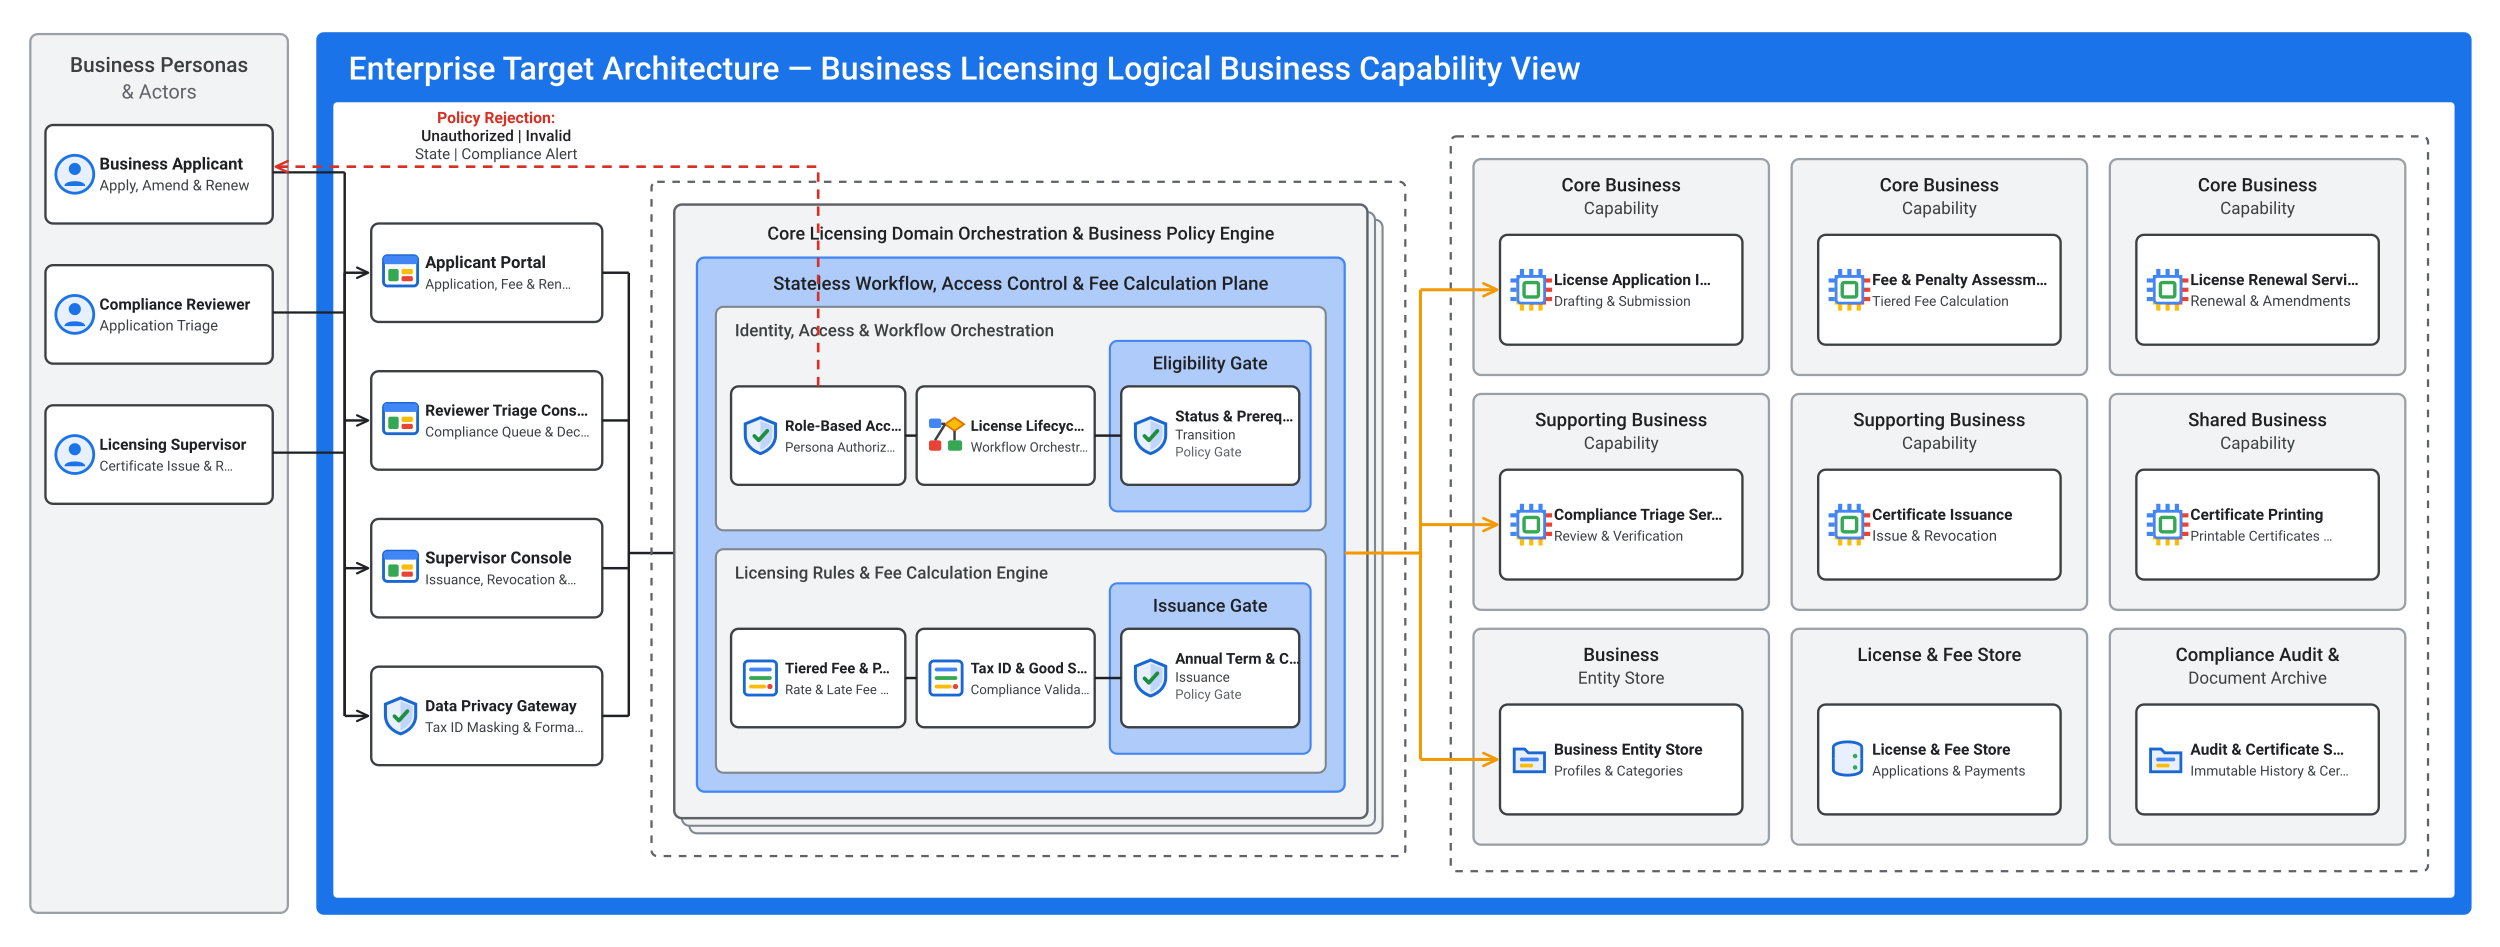
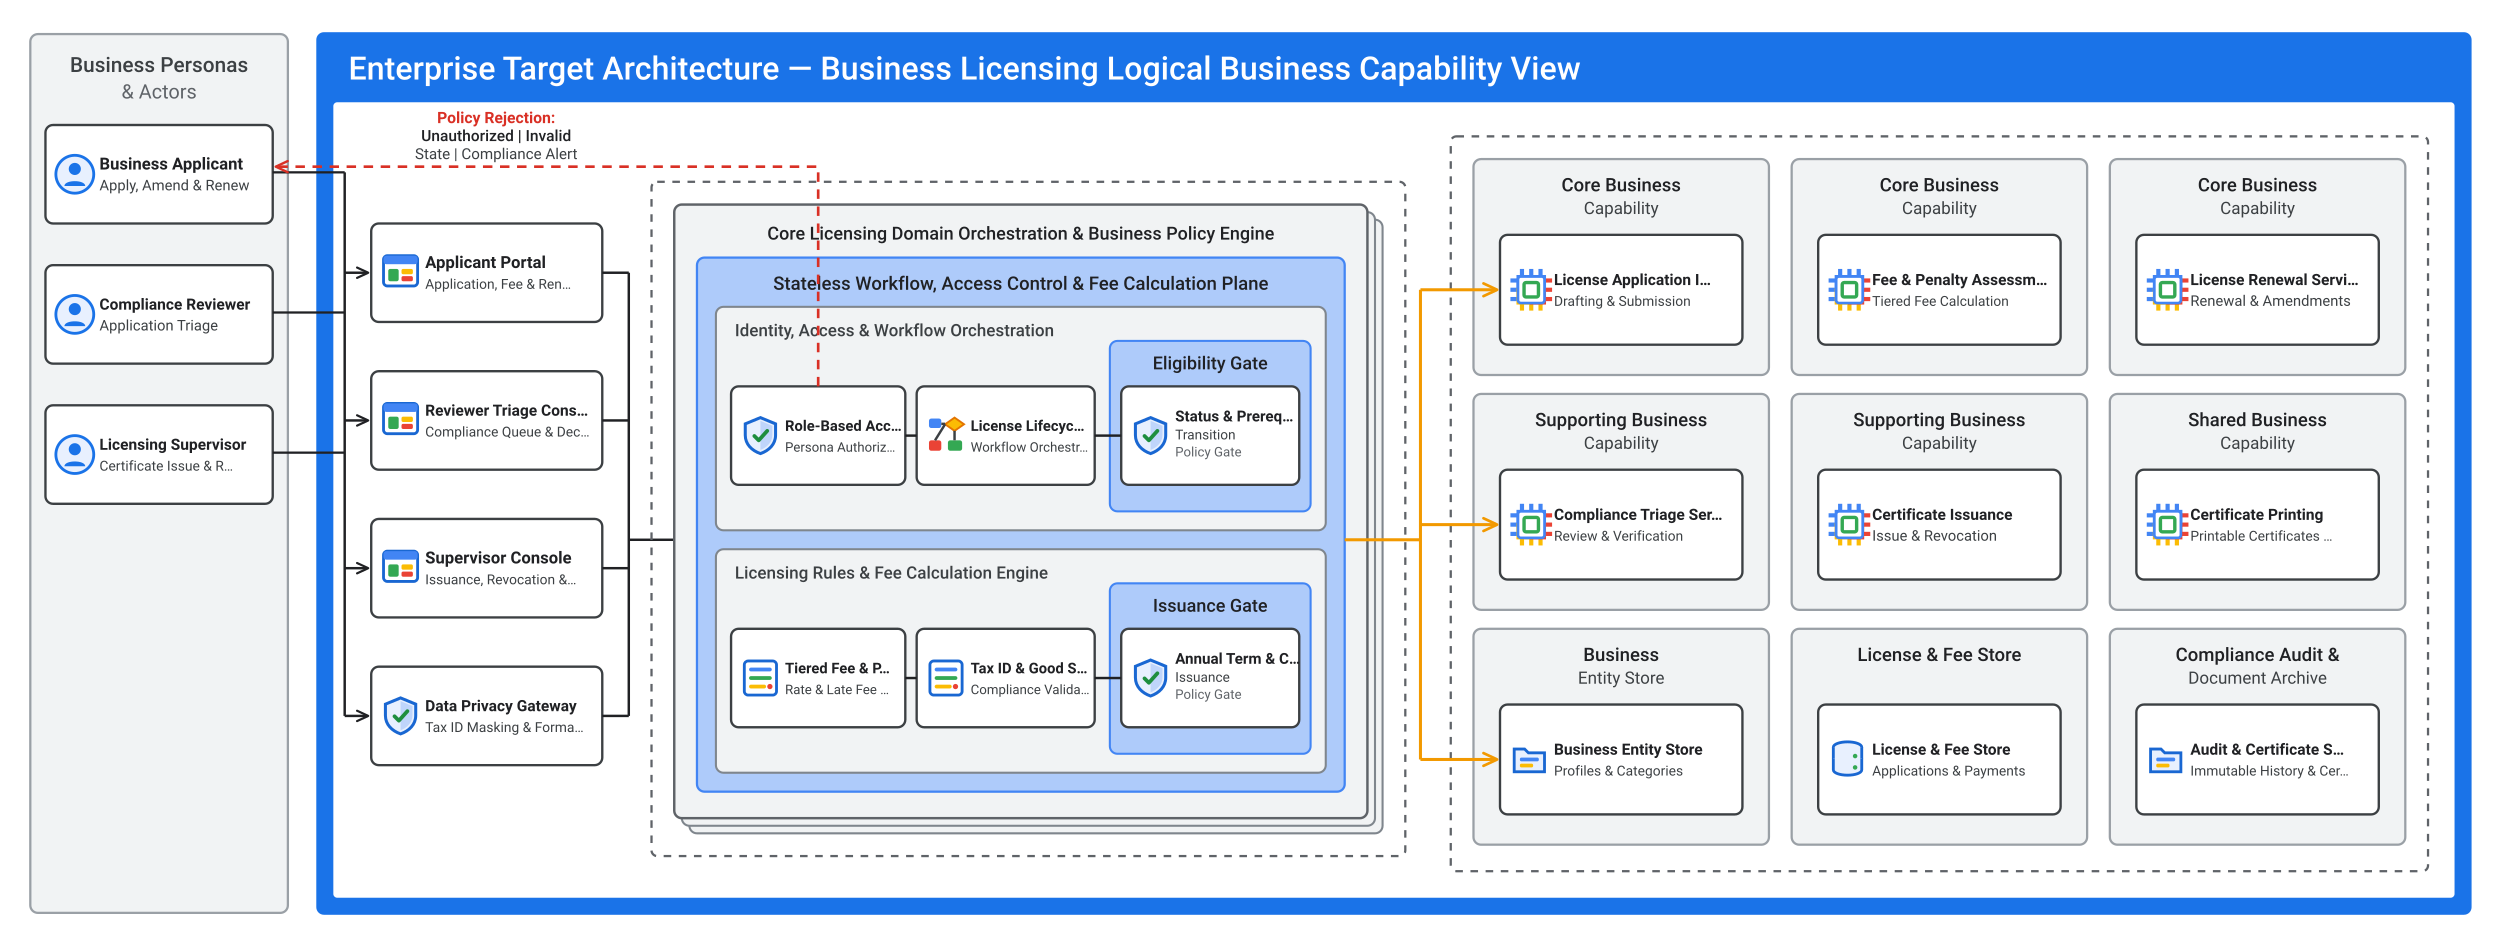
<svg xmlns="http://www.w3.org/2000/svg" viewBox="0 0 1320 500" width="1320" height="500" font-family="'Google Sans', 'Roboto', 'Inter', -apple-system, BlinkMacSystemFont, 'Segoe UI', Arial, sans-serif">
  <defs>
    <marker id="arrowDark" viewBox="0 0 10 10" refX="8" refY="5" markerWidth="6" markerHeight="6" orient="auto-start-reverse">
      <path d="M 1 1.5 L 8.5 5 L 1 8.5" fill="none" stroke="#202124" stroke-width="1.5" stroke-linecap="round" stroke-linejoin="round" />
    </marker>
    <marker id="arrowRed" viewBox="0 0 10 10" refX="8" refY="5" markerWidth="6" markerHeight="6" orient="auto">
      <path d="M 1 1.5 L 8.5 5 L 1 8.5" fill="none" stroke="#D93025" stroke-width="1.5" stroke-linecap="round" stroke-linejoin="round" />
    </marker>
    <marker id="arrowAmber" viewBox="0 0 10 10" refX="8" refY="5" markerWidth="6" markerHeight="6" orient="auto">
      <path d="M 1 1.5 L 8.5 5 L 1 8.5" fill="none" stroke="#F29900" stroke-width="1.5" stroke-linecap="round" stroke-linejoin="round" />
    </marker>
  </defs>
  <rect x="0" y="0" width="1320" height="500" fill="#FFFFFF" />
  <rect x="16" y="18" width="136" height="464" rx="4" fill="#F1F3F4" stroke="#9AA0A6" stroke-width="1.2" />
  <text x="84" y="38" text-anchor="middle" font-size="11" font-weight="500" fill="#3C4043">Business Personas</text>
  <text x="84" y="52" text-anchor="middle" font-size="10.5" font-weight="400" fill="#5F6368">&amp; Actors</text>
  <rect x="24.0" y="66.0" width="120.0" height="52.0" rx="4" fill="#FFFFFF" stroke="#3C4043" stroke-width="1.25" />
  <g transform="translate(28.5,80.0)">
    <circle cx="11" cy="12" r="10" fill="#E8F0FE" stroke="#1A73E8" stroke-width="1.5" />
    <circle cx="11" cy="9.2" r="3.2" fill="#1A73E8" />
    <path d="M5.5 18.2 C5.5 14.8 16.5 14.8 16.5 18.2" fill="#1A73E8" />
  </g>
  <text x="52.5" y="89.5" font-size="8.8" font-weight="600" fill="#202124">Business Applicant</text>
  <text x="52.5" y="100.5" font-size="7.8" font-weight="400" fill="#3C4043">Apply, Amend &amp; Renew</text>
  <rect x="24.0" y="140.0" width="120.0" height="52.0" rx="4" fill="#FFFFFF" stroke="#3C4043" stroke-width="1.25" />
  <g transform="translate(28.5,154.0)">
    <circle cx="11" cy="12" r="10" fill="#E8F0FE" stroke="#1A73E8" stroke-width="1.5" />
    <circle cx="11" cy="9.2" r="3.2" fill="#1A73E8" />
    <path d="M5.5 18.2 C5.5 14.8 16.5 14.8 16.5 18.2" fill="#1A73E8" />
  </g>
  <text x="52.5" y="163.5" font-size="8.2" font-weight="600" fill="#202124">Compliance Reviewer</text>
  <text x="52.5" y="174.5" font-size="7.8" font-weight="400" fill="#3C4043">Application Triage</text>
  <rect x="24.0" y="214.0" width="120.0" height="52.0" rx="4" fill="#FFFFFF" stroke="#3C4043" stroke-width="1.25" />
  <g transform="translate(28.5,228.0)">
    <circle cx="11" cy="12" r="10" fill="#E8F0FE" stroke="#1A73E8" stroke-width="1.5" />
    <circle cx="11" cy="9.2" r="3.2" fill="#1A73E8" />
    <path d="M5.5 18.2 C5.5 14.8 16.5 14.8 16.5 18.2" fill="#1A73E8" />
  </g>
  <text x="52.5" y="237.5" font-size="8.2" font-weight="600" fill="#202124">Licensing Supervisor</text>
  <text x="52.5" y="248.5" font-size="7.3" font-weight="400" fill="#3C4043">Certificate Issue &amp; R…</text>
  <rect x="168" y="18" width="1136" height="464" rx="3" fill="#1A73E8" stroke="#1A73E8" stroke-width="2" />
  <text x="184" y="42" font-size="17" font-weight="500" fill="#FFFFFF">Enterprise Target Architecture — Business Licensing Logical Business Capability View</text>
  <rect x="176" y="54" width="1120" height="420" rx="2" fill="#FFFFFF" />
  <rect x="196.0" y="118.0" width="122.0" height="52.0" rx="4" fill="#FFFFFF" stroke="#3C4043" stroke-width="1.25" />
  <g transform="translate(200.5,132.0)">
    <rect x="2" y="3" width="18" height="16" rx="2" fill="#FFFFFF" stroke="#1967D2" stroke-width="1.5" />
    <rect x="2" y="3" width="18" height="4.5" rx="1.5" fill="#4285F4" />
    <rect x="4.5" y="10" width="5.5" height="6.5" rx="1" fill="#34A853" />
    <rect x="11.5" y="10" width="6" height="2.8" rx="0.8" fill="#FBBC04" />
    <rect x="11.5" y="13.8" width="6" height="2.7" rx="0.8" fill="#EA4335" />
  </g>
  <text x="224.5" y="141.5" font-size="8.8" font-weight="600" fill="#202124">Applicant Portal</text>
  <text x="224.5" y="152.5" font-size="7.3" font-weight="400" fill="#3C4043">Application, Fee &amp; Ren…</text>
  <rect x="196.0" y="196.0" width="122.0" height="52.0" rx="4" fill="#FFFFFF" stroke="#3C4043" stroke-width="1.25" />
  <g transform="translate(200.5,210.0)">
    <rect x="2" y="3" width="18" height="16" rx="2" fill="#FFFFFF" stroke="#1967D2" stroke-width="1.5" />
    <rect x="2" y="3" width="18" height="4.5" rx="1.5" fill="#4285F4" />
    <rect x="4.5" y="10" width="5.5" height="6.5" rx="1" fill="#34A853" />
    <rect x="11.5" y="10" width="6" height="2.8" rx="0.8" fill="#FBBC04" />
    <rect x="11.5" y="13.8" width="6" height="2.7" rx="0.8" fill="#EA4335" />
  </g>
  <text x="224.5" y="219.5" font-size="8.2" font-weight="600" fill="#202124">Reviewer Triage Cons…</text>
  <text x="224.5" y="230.5" font-size="7.3" font-weight="400" fill="#3C4043">Compliance Queue &amp; Dec…</text>
  <rect x="196.0" y="274.0" width="122.0" height="52.0" rx="4" fill="#FFFFFF" stroke="#3C4043" stroke-width="1.25" />
  <g transform="translate(200.5,288.0)">
    <rect x="2" y="3" width="18" height="16" rx="2" fill="#FFFFFF" stroke="#1967D2" stroke-width="1.5" />
    <rect x="2" y="3" width="18" height="4.5" rx="1.5" fill="#4285F4" />
    <rect x="4.5" y="10" width="5.5" height="6.5" rx="1" fill="#34A853" />
    <rect x="11.5" y="10" width="6" height="2.8" rx="0.8" fill="#FBBC04" />
    <rect x="11.5" y="13.8" width="6" height="2.7" rx="0.8" fill="#EA4335" />
  </g>
  <text x="224.5" y="297.5" font-size="8.8" font-weight="600" fill="#202124">Supervisor Console</text>
  <text x="224.5" y="308.5" font-size="7.3" font-weight="400" fill="#3C4043">Issuance, Revocation &amp;…</text>
  <rect x="196.0" y="352.0" width="122.0" height="52.0" rx="4" fill="#FFFFFF" stroke="#3C4043" stroke-width="1.25" />
  <g transform="translate(200.5,366.0)">
    <path d="M11 2.5 L19 5.8 L19 11.8 C19 16.5 15.6 19.9 11 21.5 C6.4 19.9 3 16.5 3 11.8 L3 5.8 Z" fill="#E8F0FE" stroke="#1967D2" stroke-width="1.6" />
    <path d="M11 4.2 L17.3 6.8 L17.3 11.6 C17.3 15.4 14.6 18.2 11 19.6 Z" fill="#4285F4" opacity="0.25" />
    <path d="M7.8 12.2 L10.1 14.5 L14.6 9.5" fill="none" stroke="#1E8E3E" stroke-width="2" stroke-linecap="round" stroke-linejoin="round" />
  </g>
  <text x="224.5" y="375.5" font-size="8.2" font-weight="600" fill="#202124">Data Privacy Gateway</text>
  <text x="224.5" y="386.5" font-size="7.3" font-weight="400" fill="#3C4043">Tax ID Masking &amp; Forma…</text>
  <line x1="144" y1="91.0" x2="182" y2="91.0" stroke="#202124" stroke-width="1.2" />
  <line x1="144" y1="165.0" x2="182" y2="165.0" stroke="#202124" stroke-width="1.2" />
  <line x1="144" y1="239.0" x2="182" y2="239.0" stroke="#202124" stroke-width="1.2" />
  <line x1="182" y1="91.0" x2="182" y2="378.0" stroke="#202124" stroke-width="1.3" />
-   <line x1="182" y1="144" x2="182" y2="378" stroke="#202124" stroke-width="1.3" />
-   <line x1="182" y1="144" x2="194" y2="144" stroke="#202124" stroke-width="1.3" marker-end="url(#arrowDark)" />
-   <line x1="182" y1="222" x2="194" y2="222" stroke="#202124" stroke-width="1.3" marker-end="url(#arrowDark)" />
-   <line x1="182" y1="300" x2="194" y2="300" stroke="#202124" stroke-width="1.3" marker-end="url(#arrowDark)" />
-   <line x1="182" y1="378" x2="194" y2="378" stroke="#202124" stroke-width="1.3" marker-end="url(#arrowDark)" />
-   <line x1="318" y1="144" x2="332" y2="144" stroke="#202124" stroke-width="1.3" />
-   <line x1="318" y1="222" x2="332" y2="222" stroke="#202124" stroke-width="1.3" />
-   <line x1="318" y1="300" x2="332" y2="300" stroke="#202124" stroke-width="1.3" />
-   <line x1="318" y1="378" x2="332" y2="378" stroke="#202124" stroke-width="1.3" />
-   <line x1="332" y1="144" x2="332" y2="378" stroke="#202124" stroke-width="1.3" />
-   <line x1="332" y1="292" x2="356" y2="292" stroke="#202124" stroke-width="1.3" />
+   <line x1="182" y1="144.0" x2="194" y2="144.0" stroke="#202124" stroke-width="1.3" marker-end="url(#arrowDark)" />
+   <line x1="318" y1="144.0" x2="332" y2="144.0" stroke="#202124" stroke-width="1.3" />
+   <line x1="182" y1="222.0" x2="194" y2="222.0" stroke="#202124" stroke-width="1.3" marker-end="url(#arrowDark)" />
+   <line x1="318" y1="222.0" x2="332" y2="222.0" stroke="#202124" stroke-width="1.3" />
+   <line x1="182" y1="300.0" x2="194" y2="300.0" stroke="#202124" stroke-width="1.3" marker-end="url(#arrowDark)" />
+   <line x1="318" y1="300.0" x2="332" y2="300.0" stroke="#202124" stroke-width="1.3" />
+   <line x1="182" y1="378.0" x2="194" y2="378.0" stroke="#202124" stroke-width="1.3" marker-end="url(#arrowDark)" />
+   <line x1="318" y1="378.0" x2="332" y2="378.0" stroke="#202124" stroke-width="1.3" />
+   <line x1="332" y1="144.0" x2="332" y2="378.0" stroke="#202124" stroke-width="1.3" />
+   <line x1="332" y1="285.0" x2="356" y2="285.0" stroke="#202124" stroke-width="1.3" />
  <rect x="344" y="96" width="398" height="356" rx="3" fill="none" stroke="#5F6368" stroke-width="1.2" stroke-dasharray="4,4" />
  <rect x="364" y="116" width="366" height="324" rx="4" fill="#F1F3F4" stroke="#7F868D" stroke-width="1.1" />
  <rect x="360" y="112" width="366" height="324" rx="4" fill="#F1F3F4" stroke="#7F868D" stroke-width="1.1" />
  <rect x="356" y="108" width="366" height="324" rx="4" fill="#F1F3F4" stroke="#5F6368" stroke-width="1.3" />
  <text x="539" y="126.5" text-anchor="middle" font-size="9.5" font-weight="500" fill="#202124">Core Licensing Domain Orchestration &amp; Business Policy Engine</text>
  <rect x="368" y="136" width="342" height="282" rx="4" fill="#AECBFA" stroke="#4285F4" stroke-width="1.2" />
  <text x="539" y="153" text-anchor="middle" font-size="9.8" font-weight="500" fill="#202124">Stateless Workflow, Access Control &amp; Fee Calculation Plane</text>
  <rect x="378" y="162" width="322" height="118" rx="4" fill="#F1F3F4" stroke="#7F868D" stroke-width="1.1" />
  <text x="388" y="177.5" text-anchor="start" font-size="9.0" font-weight="500" fill="#3C4043">Identity, Access &amp; Workflow Orchestration</text>
  <rect x="386.0" y="204.0" width="92.0" height="52.0" rx="4" fill="#FFFFFF" stroke="#3C4043" stroke-width="1.25" />
  <g transform="translate(390.5,218.0)">
    <path d="M11 2.5 L19 5.8 L19 11.8 C19 16.5 15.6 19.9 11 21.5 C6.4 19.9 3 16.5 3 11.8 L3 5.8 Z" fill="#E8F0FE" stroke="#1967D2" stroke-width="1.6" />
    <path d="M11 4.2 L17.3 6.8 L17.3 11.6 C17.3 15.4 14.6 18.2 11 19.6 Z" fill="#4285F4" opacity="0.25" />
    <path d="M7.8 12.2 L10.1 14.5 L14.6 9.5" fill="none" stroke="#1E8E3E" stroke-width="2" stroke-linecap="round" stroke-linejoin="round" />
  </g>
  <text x="414.5" y="227.5" font-size="7.8" font-weight="600" fill="#202124">Role-Based Acc…</text>
  <text x="414.5" y="238.5" font-size="7.0" font-weight="400" fill="#3C4043">Persona Authoriz…</text>
  <rect x="484.0" y="204.0" width="94.0" height="52.0" rx="4" fill="#FFFFFF" stroke="#3C4043" stroke-width="1.25" />
  <g transform="translate(488.5,218.0)">
    <rect x="2" y="3" width="6.5" height="5" rx="1.2" fill="#4285F4" />
    <polygon points="15.5,2.5 20.5,6 15.5,9.5 10.5,6" fill="#FBBC04" stroke="#E37400" stroke-width="1" />
    <rect x="12" y="14.5" width="7.5" height="5.5" rx="1.2" fill="#34A853" />
    <rect x="2" y="14.5" width="6.5" height="5.5" rx="1.2" fill="#EA4335" />
    <path d="M8.5 5.8 L10.5 5.8 M15.5 9.5 L15.5 14.5 M10.5 6 L5.2 14.5" fill="none" stroke="#3C4043" stroke-width="1.3" />
  </g>
  <text x="512.5" y="227.5" font-size="7.8" font-weight="600" fill="#202124">License Lifecyc…</text>
  <text x="512.5" y="238.5" font-size="7.0" font-weight="400" fill="#3C4043">Workflow Orchestr…</text>
  <rect x="586" y="180" width="106" height="90" rx="4" fill="#AECBFA" stroke="#4285F4" stroke-width="1.1" />
  <text x="639" y="195" text-anchor="middle" font-size="9.5" font-weight="500" fill="#202124">Eligibility Gate</text>
  <rect x="592.0" y="204.0" width="94.0" height="52.0" rx="4" fill="#FFFFFF" stroke="#3C4043" stroke-width="1.25" />
  <g transform="translate(596.5,218.0)">
    <path d="M11 2.5 L19 5.8 L19 11.8 C19 16.5 15.6 19.9 11 21.5 C6.4 19.9 3 16.5 3 11.8 L3 5.8 Z" fill="#E8F0FE" stroke="#1967D2" stroke-width="1.6" />
    <path d="M11 4.2 L17.3 6.8 L17.3 11.6 C17.3 15.4 14.6 18.2 11 19.6 Z" fill="#4285F4" opacity="0.25" />
    <path d="M7.8 12.2 L10.1 14.5 L14.6 9.5" fill="none" stroke="#1E8E3E" stroke-width="2" stroke-linecap="round" stroke-linejoin="round" />
  </g>
  <text x="620.5" y="222.5" font-size="8.0" font-weight="600" fill="#202124">Status &amp; Prereq…</text>
  <text x="620.5" y="232.0" font-size="7.2" font-weight="400" fill="#3C4043">Transition</text>
  <text x="620.5" y="241.0" font-size="7.0" font-weight="400" fill="#5F6368">Policy Gate</text>
  <line x1="478" y1="230" x2="484" y2="230" stroke="#202124" stroke-width="1.3" />
  <line x1="578" y1="230" x2="592" y2="230" stroke="#202124" stroke-width="1.3" />
  <rect x="378" y="290" width="322" height="118" rx="4" fill="#F1F3F4" stroke="#7F868D" stroke-width="1.1" />
  <text x="388" y="305.5" text-anchor="start" font-size="9.0" font-weight="500" fill="#3C4043">Licensing Rules &amp; Fee Calculation Engine</text>
  <rect x="386.0" y="332.0" width="92.0" height="52.0" rx="4" fill="#FFFFFF" stroke="#3C4043" stroke-width="1.25" />
  <g transform="translate(390.5,346.0)">
    <rect x="2.5" y="3" width="17" height="18" rx="2" fill="#FFFFFF" stroke="#1967D2" stroke-width="1.5" />
    <line x1="6" y1="7.5" x2="16" y2="7.5" stroke="#4285F4" stroke-width="2" stroke-linecap="round" />
    <line x1="6" y1="12" x2="16" y2="12" stroke="#34A853" stroke-width="2" stroke-linecap="round" />
    <line x1="6" y1="16.5" x2="13" y2="16.5" stroke="#FBBC04" stroke-width="2" stroke-linecap="round" />
    <circle cx="16" cy="16.5" r="1.4" fill="#EA4335" />
  </g>
  <text x="414.5" y="355.5" font-size="7.8" font-weight="600" fill="#202124">Tiered Fee &amp; P…</text>
  <text x="414.5" y="366.5" font-size="7.0" font-weight="400" fill="#3C4043">Rate &amp; Late Fee …</text>
  <rect x="484.0" y="332.0" width="94.0" height="52.0" rx="4" fill="#FFFFFF" stroke="#3C4043" stroke-width="1.25" />
  <g transform="translate(488.5,346.0)">
    <rect x="2.5" y="3" width="17" height="18" rx="2" fill="#FFFFFF" stroke="#1967D2" stroke-width="1.5" />
    <line x1="6" y1="7.5" x2="16" y2="7.5" stroke="#4285F4" stroke-width="2" stroke-linecap="round" />
    <line x1="6" y1="12" x2="16" y2="12" stroke="#34A853" stroke-width="2" stroke-linecap="round" />
    <line x1="6" y1="16.5" x2="13" y2="16.5" stroke="#FBBC04" stroke-width="2" stroke-linecap="round" />
    <circle cx="16" cy="16.5" r="1.4" fill="#EA4335" />
  </g>
  <text x="512.5" y="355.5" font-size="7.8" font-weight="600" fill="#202124">Tax ID &amp; Good S…</text>
  <text x="512.5" y="366.5" font-size="7.0" font-weight="400" fill="#3C4043">Compliance Valida…</text>
  <rect x="586" y="308" width="106" height="90" rx="4" fill="#AECBFA" stroke="#4285F4" stroke-width="1.1" />
  <text x="639" y="323" text-anchor="middle" font-size="9.5" font-weight="500" fill="#202124">Issuance Gate</text>
  <rect x="592.0" y="332.0" width="94.0" height="52.0" rx="4" fill="#FFFFFF" stroke="#3C4043" stroke-width="1.25" />
  <g transform="translate(596.5,346.0)">
    <path d="M11 2.5 L19 5.8 L19 11.8 C19 16.5 15.6 19.9 11 21.5 C6.4 19.9 3 16.5 3 11.8 L3 5.8 Z" fill="#E8F0FE" stroke="#1967D2" stroke-width="1.6" />
    <path d="M11 4.2 L17.3 6.8 L17.3 11.6 C17.3 15.4 14.6 18.2 11 19.6 Z" fill="#4285F4" opacity="0.25" />
    <path d="M7.8 12.2 L10.1 14.5 L14.6 9.5" fill="none" stroke="#1E8E3E" stroke-width="2" stroke-linecap="round" stroke-linejoin="round" />
  </g>
  <text x="620.5" y="350.5" font-size="8.0" font-weight="600" fill="#202124">Annual Term &amp; C…</text>
  <text x="620.5" y="360.0" font-size="7.2" font-weight="400" fill="#3C4043">Issuance</text>
  <text x="620.5" y="369.0" font-size="7.0" font-weight="400" fill="#5F6368">Policy Gate</text>
  <line x1="478" y1="358" x2="484" y2="358" stroke="#202124" stroke-width="1.3" />
  <line x1="578" y1="358" x2="592" y2="358" stroke="#202124" stroke-width="1.3" />
  <path d="M 432 204 L 432 88 L 146 88" fill="none" stroke="#D93025" stroke-width="1.4" stroke-dasharray="5,4" marker-end="url(#arrowRed)" />
  <text x="262" y="65" text-anchor="middle" font-size="8.3" font-weight="600" fill="#D93025">Policy Rejection:</text>
  <text x="262" y="74.5" text-anchor="middle" font-size="8.2" font-weight="500" fill="#202124">Unauthorized | Invalid</text>
  <text x="262" y="84" text-anchor="middle" font-size="8.0" font-weight="400" fill="#3C4043">State | Compliance Alert</text>
  <rect x="766" y="72" width="516" height="388" rx="3" fill="none" stroke="#5F6368" stroke-width="1.2" stroke-dasharray="4,4" />
  <rect x="778" y="84" width="156" height="114" rx="4" fill="#F1F3F4" stroke="#9AA0A6" stroke-width="1.2" />
  <text x="856" y="101" text-anchor="middle" font-size="9.8" font-weight="500" fill="#202124">Core Business</text>
  <text x="856" y="113" text-anchor="middle" font-size="9.0" font-weight="400" fill="#3C4043">Capability</text>
  <rect x="792.0" y="124.0" width="128.0" height="58.0" rx="4" fill="#FFFFFF" stroke="#3C4043" stroke-width="1.25" />
  <g transform="translate(796.5,141.0)">
    <rect x="6" y="1" width="2.2" height="4" fill="#4285F4" />
    <rect x="10.9" y="1" width="2.2" height="4" fill="#4285F4" />
    <rect x="15.8" y="1" width="2.2" height="4" fill="#4285F4" />
    <rect x="1" y="6" width="4" height="2.2" fill="#4285F4" />
    <rect x="1" y="10.9" width="4" height="2.2" fill="#4285F4" />
    <rect x="1" y="15.8" width="4" height="2.2" fill="#4285F4" />
    <rect x="6" y="19" width="2.2" height="4" fill="#FBBC04" />
    <rect x="10.9" y="19" width="2.2" height="4" fill="#FBBC04" />
    <rect x="15.8" y="19" width="2.2" height="4" fill="#FBBC04" />
    <rect x="19" y="6" width="4" height="2.2" fill="#EA4335" />
    <rect x="19" y="10.9" width="4" height="2.2" fill="#EA4335" />
    <rect x="19" y="15.8" width="4" height="2.2" fill="#EA4335" />
    <path d="M5,5 L19,5 L19,12 L5,12 Z" fill="none" stroke="#4285F4" stroke-width="1.6" />
    <path d="M5,12 L12,12 L12,19 L5,19 Z" fill="none" stroke="#FBBC04" stroke-width="1.6" />
    <path d="M12,12 L19,12 L19,19 L12,19 Z" fill="none" stroke="#EA4335" stroke-width="1.6" />
    <rect x="5" y="5" width="14" height="14" rx="1.5" fill="#FFFFFF" stroke="#4285F4" stroke-width="1.4" />
    <rect x="8.2" y="8.2" width="7.6" height="7.6" rx="1" fill="none" stroke="#34A853" stroke-width="1.8" />
  </g>
  <text x="820.5" y="150.5" font-size="8.2" font-weight="600" fill="#202124">License Application I…</text>
  <text x="820.5" y="161.5" font-size="7.3" font-weight="400" fill="#3C4043">Drafting &amp; Submission</text>
  <rect x="946" y="84" width="156" height="114" rx="4" fill="#F1F3F4" stroke="#9AA0A6" stroke-width="1.2" />
  <text x="1024" y="101" text-anchor="middle" font-size="9.8" font-weight="500" fill="#202124">Core Business</text>
  <text x="1024" y="113" text-anchor="middle" font-size="9.0" font-weight="400" fill="#3C4043">Capability</text>
  <rect x="960.0" y="124.0" width="128.0" height="58.0" rx="4" fill="#FFFFFF" stroke="#3C4043" stroke-width="1.25" />
  <g transform="translate(964.5,141.0)">
    <rect x="6" y="1" width="2.2" height="4" fill="#4285F4" />
    <rect x="10.9" y="1" width="2.2" height="4" fill="#4285F4" />
    <rect x="15.8" y="1" width="2.2" height="4" fill="#4285F4" />
    <rect x="1" y="6" width="4" height="2.2" fill="#4285F4" />
    <rect x="1" y="10.9" width="4" height="2.2" fill="#4285F4" />
    <rect x="1" y="15.8" width="4" height="2.2" fill="#4285F4" />
    <rect x="6" y="19" width="2.2" height="4" fill="#FBBC04" />
    <rect x="10.9" y="19" width="2.2" height="4" fill="#FBBC04" />
    <rect x="15.8" y="19" width="2.2" height="4" fill="#FBBC04" />
    <rect x="19" y="6" width="4" height="2.2" fill="#EA4335" />
    <rect x="19" y="10.9" width="4" height="2.2" fill="#EA4335" />
    <rect x="19" y="15.8" width="4" height="2.2" fill="#EA4335" />
    <path d="M5,5 L19,5 L19,12 L5,12 Z" fill="none" stroke="#4285F4" stroke-width="1.6" />
    <path d="M5,12 L12,12 L12,19 L5,19 Z" fill="none" stroke="#FBBC04" stroke-width="1.6" />
    <path d="M12,12 L19,12 L19,19 L12,19 Z" fill="none" stroke="#EA4335" stroke-width="1.6" />
    <rect x="5" y="5" width="14" height="14" rx="1.5" fill="#FFFFFF" stroke="#4285F4" stroke-width="1.4" />
    <rect x="8.2" y="8.2" width="7.6" height="7.6" rx="1" fill="none" stroke="#34A853" stroke-width="1.8" />
  </g>
  <text x="988.5" y="150.5" font-size="8.2" font-weight="600" fill="#202124">Fee &amp; Penalty Assessm…</text>
  <text x="988.5" y="161.5" font-size="7.3" font-weight="400" fill="#3C4043">Tiered Fee Calculation</text>
  <rect x="1114" y="84" width="156" height="114" rx="4" fill="#F1F3F4" stroke="#9AA0A6" stroke-width="1.2" />
  <text x="1192" y="101" text-anchor="middle" font-size="9.8" font-weight="500" fill="#202124">Core Business</text>
  <text x="1192" y="113" text-anchor="middle" font-size="9.0" font-weight="400" fill="#3C4043">Capability</text>
  <rect x="1128.0" y="124.0" width="128.0" height="58.0" rx="4" fill="#FFFFFF" stroke="#3C4043" stroke-width="1.25" />
  <g transform="translate(1132.5,141.0)">
    <rect x="6" y="1" width="2.2" height="4" fill="#4285F4" />
    <rect x="10.9" y="1" width="2.2" height="4" fill="#4285F4" />
    <rect x="15.8" y="1" width="2.2" height="4" fill="#4285F4" />
    <rect x="1" y="6" width="4" height="2.2" fill="#4285F4" />
    <rect x="1" y="10.9" width="4" height="2.2" fill="#4285F4" />
    <rect x="1" y="15.8" width="4" height="2.2" fill="#4285F4" />
    <rect x="6" y="19" width="2.2" height="4" fill="#FBBC04" />
    <rect x="10.9" y="19" width="2.2" height="4" fill="#FBBC04" />
    <rect x="15.8" y="19" width="2.2" height="4" fill="#FBBC04" />
    <rect x="19" y="6" width="4" height="2.2" fill="#EA4335" />
    <rect x="19" y="10.9" width="4" height="2.2" fill="#EA4335" />
    <rect x="19" y="15.8" width="4" height="2.2" fill="#EA4335" />
    <path d="M5,5 L19,5 L19,12 L5,12 Z" fill="none" stroke="#4285F4" stroke-width="1.6" />
    <path d="M5,12 L12,12 L12,19 L5,19 Z" fill="none" stroke="#FBBC04" stroke-width="1.6" />
    <path d="M12,12 L19,12 L19,19 L12,19 Z" fill="none" stroke="#EA4335" stroke-width="1.6" />
    <rect x="5" y="5" width="14" height="14" rx="1.5" fill="#FFFFFF" stroke="#4285F4" stroke-width="1.4" />
    <rect x="8.2" y="8.2" width="7.6" height="7.6" rx="1" fill="none" stroke="#34A853" stroke-width="1.8" />
  </g>
  <text x="1156.5" y="150.5" font-size="8.2" font-weight="600" fill="#202124">License Renewal Servi…</text>
  <text x="1156.5" y="161.5" font-size="7.8" font-weight="400" fill="#3C4043">Renewal &amp; Amendments</text>
  <rect x="778" y="208" width="156" height="114" rx="4" fill="#F1F3F4" stroke="#9AA0A6" stroke-width="1.2" />
  <text x="856" y="225" text-anchor="middle" font-size="9.8" font-weight="500" fill="#202124">Supporting Business</text>
  <text x="856" y="237" text-anchor="middle" font-size="9.0" font-weight="400" fill="#3C4043">Capability</text>
  <rect x="792.0" y="248.0" width="128.0" height="58.0" rx="4" fill="#FFFFFF" stroke="#3C4043" stroke-width="1.25" />
  <g transform="translate(796.5,265.0)">
    <rect x="6" y="1" width="2.2" height="4" fill="#4285F4" />
    <rect x="10.9" y="1" width="2.2" height="4" fill="#4285F4" />
    <rect x="15.8" y="1" width="2.2" height="4" fill="#4285F4" />
    <rect x="1" y="6" width="4" height="2.2" fill="#4285F4" />
    <rect x="1" y="10.9" width="4" height="2.2" fill="#4285F4" />
    <rect x="1" y="15.8" width="4" height="2.2" fill="#4285F4" />
    <rect x="6" y="19" width="2.2" height="4" fill="#FBBC04" />
    <rect x="10.9" y="19" width="2.2" height="4" fill="#FBBC04" />
    <rect x="15.8" y="19" width="2.2" height="4" fill="#FBBC04" />
    <rect x="19" y="6" width="4" height="2.2" fill="#EA4335" />
    <rect x="19" y="10.9" width="4" height="2.2" fill="#EA4335" />
    <rect x="19" y="15.8" width="4" height="2.2" fill="#EA4335" />
    <path d="M5,5 L19,5 L19,12 L5,12 Z" fill="none" stroke="#4285F4" stroke-width="1.6" />
    <path d="M5,12 L12,12 L12,19 L5,19 Z" fill="none" stroke="#FBBC04" stroke-width="1.6" />
    <path d="M12,12 L19,12 L19,19 L12,19 Z" fill="none" stroke="#EA4335" stroke-width="1.6" />
    <rect x="5" y="5" width="14" height="14" rx="1.5" fill="#FFFFFF" stroke="#4285F4" stroke-width="1.4" />
    <rect x="8.2" y="8.2" width="7.6" height="7.6" rx="1" fill="none" stroke="#34A853" stroke-width="1.8" />
  </g>
  <text x="820.5" y="274.5" font-size="8.2" font-weight="600" fill="#202124">Compliance Triage Ser…</text>
  <text x="820.5" y="285.5" font-size="7.3" font-weight="400" fill="#3C4043">Review &amp; Verification</text>
  <rect x="946" y="208" width="156" height="114" rx="4" fill="#F1F3F4" stroke="#9AA0A6" stroke-width="1.2" />
  <text x="1024" y="225" text-anchor="middle" font-size="9.8" font-weight="500" fill="#202124">Supporting Business</text>
  <text x="1024" y="237" text-anchor="middle" font-size="9.0" font-weight="400" fill="#3C4043">Capability</text>
  <rect x="960.0" y="248.0" width="128.0" height="58.0" rx="4" fill="#FFFFFF" stroke="#3C4043" stroke-width="1.25" />
  <g transform="translate(964.5,265.0)">
    <rect x="6" y="1" width="2.2" height="4" fill="#4285F4" />
    <rect x="10.9" y="1" width="2.2" height="4" fill="#4285F4" />
    <rect x="15.8" y="1" width="2.2" height="4" fill="#4285F4" />
    <rect x="1" y="6" width="4" height="2.2" fill="#4285F4" />
    <rect x="1" y="10.9" width="4" height="2.2" fill="#4285F4" />
    <rect x="1" y="15.8" width="4" height="2.2" fill="#4285F4" />
    <rect x="6" y="19" width="2.2" height="4" fill="#FBBC04" />
    <rect x="10.9" y="19" width="2.2" height="4" fill="#FBBC04" />
    <rect x="15.8" y="19" width="2.2" height="4" fill="#FBBC04" />
    <rect x="19" y="6" width="4" height="2.2" fill="#EA4335" />
    <rect x="19" y="10.9" width="4" height="2.2" fill="#EA4335" />
    <rect x="19" y="15.8" width="4" height="2.2" fill="#EA4335" />
    <path d="M5,5 L19,5 L19,12 L5,12 Z" fill="none" stroke="#4285F4" stroke-width="1.6" />
    <path d="M5,12 L12,12 L12,19 L5,19 Z" fill="none" stroke="#FBBC04" stroke-width="1.6" />
    <path d="M12,12 L19,12 L19,19 L12,19 Z" fill="none" stroke="#EA4335" stroke-width="1.6" />
    <rect x="5" y="5" width="14" height="14" rx="1.5" fill="#FFFFFF" stroke="#4285F4" stroke-width="1.4" />
    <rect x="8.2" y="8.2" width="7.6" height="7.6" rx="1" fill="none" stroke="#34A853" stroke-width="1.8" />
  </g>
  <text x="988.5" y="274.5" font-size="8.2" font-weight="600" fill="#202124">Certificate Issuance</text>
  <text x="988.5" y="285.5" font-size="7.8" font-weight="400" fill="#3C4043">Issue &amp; Revocation</text>
  <rect x="1114" y="208" width="156" height="114" rx="4" fill="#F1F3F4" stroke="#9AA0A6" stroke-width="1.2" />
  <text x="1192" y="225" text-anchor="middle" font-size="9.8" font-weight="500" fill="#202124">Shared Business</text>
  <text x="1192" y="237" text-anchor="middle" font-size="9.0" font-weight="400" fill="#3C4043">Capability</text>
  <rect x="1128.0" y="248.0" width="128.0" height="58.0" rx="4" fill="#FFFFFF" stroke="#3C4043" stroke-width="1.25" />
  <g transform="translate(1132.5,265.0)">
    <rect x="6" y="1" width="2.2" height="4" fill="#4285F4" />
    <rect x="10.9" y="1" width="2.2" height="4" fill="#4285F4" />
    <rect x="15.8" y="1" width="2.2" height="4" fill="#4285F4" />
    <rect x="1" y="6" width="4" height="2.2" fill="#4285F4" />
    <rect x="1" y="10.9" width="4" height="2.2" fill="#4285F4" />
    <rect x="1" y="15.8" width="4" height="2.2" fill="#4285F4" />
    <rect x="6" y="19" width="2.2" height="4" fill="#FBBC04" />
    <rect x="10.9" y="19" width="2.2" height="4" fill="#FBBC04" />
    <rect x="15.8" y="19" width="2.2" height="4" fill="#FBBC04" />
    <rect x="19" y="6" width="4" height="2.2" fill="#EA4335" />
    <rect x="19" y="10.9" width="4" height="2.2" fill="#EA4335" />
    <rect x="19" y="15.8" width="4" height="2.2" fill="#EA4335" />
    <path d="M5,5 L19,5 L19,12 L5,12 Z" fill="none" stroke="#4285F4" stroke-width="1.6" />
    <path d="M5,12 L12,12 L12,19 L5,19 Z" fill="none" stroke="#FBBC04" stroke-width="1.6" />
    <path d="M12,12 L19,12 L19,19 L12,19 Z" fill="none" stroke="#EA4335" stroke-width="1.6" />
    <rect x="5" y="5" width="14" height="14" rx="1.5" fill="#FFFFFF" stroke="#4285F4" stroke-width="1.4" />
    <rect x="8.2" y="8.2" width="7.6" height="7.6" rx="1" fill="none" stroke="#34A853" stroke-width="1.8" />
  </g>
  <text x="1156.5" y="274.5" font-size="8.2" font-weight="600" fill="#202124">Certificate Printing</text>
  <text x="1156.5" y="285.5" font-size="7.3" font-weight="400" fill="#3C4043">Printable Certificates …</text>
  <rect x="778" y="332" width="156" height="114" rx="4" fill="#F1F3F4" stroke="#9AA0A6" stroke-width="1.2" />
  <text x="856" y="349" text-anchor="middle" font-size="9.8" font-weight="500" fill="#202124">Business</text>
  <text x="856" y="361" text-anchor="middle" font-size="9.0" font-weight="400" fill="#3C4043">Entity Store</text>
  <rect x="792.0" y="372.0" width="128.0" height="58.0" rx="4" fill="#FFFFFF" stroke="#3C4043" stroke-width="1.25" />
  <g transform="translate(796.5,389.0)">
    <path d="M3 6.5 L8.5 6.5 L10.5 8.5 L19 8.5 L19 18.5 L3 18.5 Z" fill="#E8F0FE" stroke="#1967D2" stroke-width="1.5" />
    <rect x="6" y="11" width="10" height="2" rx="0.8" fill="#4285F4" />
    <rect x="6" y="14.2" width="7" height="2" rx="0.8" fill="#FBBC04" />
  </g>
  <text x="820.5" y="398.5" font-size="8.2" font-weight="600" fill="#202124">Business Entity Store</text>
  <text x="820.5" y="409.5" font-size="7.3" font-weight="400" fill="#3C4043">Profiles &amp; Categories</text>
  <rect x="946" y="332" width="156" height="114" rx="4" fill="#F1F3F4" stroke="#9AA0A6" stroke-width="1.2" />
  <text x="1024" y="349" text-anchor="middle" font-size="9.8" font-weight="500" fill="#202124">License &amp; Fee Store</text>
  <text x="1024" y="361" text-anchor="middle" font-size="9.0" font-weight="400" fill="#3C4043" />
  <rect x="960.0" y="372.0" width="128.0" height="58.0" rx="4" fill="#FFFFFF" stroke="#3C4043" stroke-width="1.25" />
  <g transform="translate(964.5,389.0)">
    <ellipse cx="11" cy="5.5" rx="7.5" ry="2.8" fill="#E8F0FE" stroke="#1967D2" stroke-width="1.5" />
    <path d="M3.5 5.5 L3.5 11.5 C3.5 13.1 6.9 14.3 11 14.3 C15.1 14.3 18.5 13.1 18.5 11.5 L18.5 5.5" fill="#E8F0FE" stroke="#1967D2" stroke-width="1.5" />
    <path d="M3.5 11.5 L3.5 17.5 C3.5 19.1 6.9 20.3 11 20.3 C15.1 20.3 18.5 19.1 18.5 17.5 L18.5 11.5" fill="#E8F0FE" stroke="#1967D2" stroke-width="1.5" />
    <circle cx="15" cy="10.2" r="1.2" fill="#34A853" />
    <circle cx="15" cy="16.2" r="1.2" fill="#34A853" />
  </g>
  <text x="988.5" y="398.5" font-size="8.2" font-weight="600" fill="#202124">License &amp; Fee Store</text>
  <text x="988.5" y="409.5" font-size="7.3" font-weight="400" fill="#3C4043">Applications &amp; Payments</text>
  <rect x="1114" y="332" width="156" height="114" rx="4" fill="#F1F3F4" stroke="#9AA0A6" stroke-width="1.2" />
  <text x="1192" y="349" text-anchor="middle" font-size="9.8" font-weight="500" fill="#202124">Compliance Audit &amp;</text>
  <text x="1192" y="361" text-anchor="middle" font-size="9.0" font-weight="400" fill="#3C4043">Document Archive</text>
  <rect x="1128.0" y="372.0" width="128.0" height="58.0" rx="4" fill="#FFFFFF" stroke="#3C4043" stroke-width="1.25" />
  <g transform="translate(1132.5,389.0)">
    <path d="M3 6.5 L8.5 6.5 L10.5 8.5 L19 8.5 L19 18.5 L3 18.5 Z" fill="#E8F0FE" stroke="#1967D2" stroke-width="1.5" />
    <rect x="6" y="11" width="10" height="2" rx="0.8" fill="#4285F4" />
    <rect x="6" y="14.2" width="7" height="2" rx="0.8" fill="#FBBC04" />
  </g>
  <text x="1156.5" y="398.5" font-size="8.2" font-weight="600" fill="#202124">Audit &amp; Certificate S…</text>
  <text x="1156.5" y="409.5" font-size="7.3" font-weight="400" fill="#3C4043">Immutable History &amp; Cer…</text>
-   <line x1="710" y1="292" x2="750" y2="292" stroke="#F29900" stroke-width="1.6" />
-   <line x1="750" y1="153" x2="750" y2="401" stroke="#F29900" stroke-width="1.6" />
+   <line x1="710" y1="285.0" x2="750" y2="285.0" stroke="#F29900" stroke-width="1.6" />
+   <line x1="750" y1="153.0" x2="750" y2="401.0" stroke="#F29900" stroke-width="1.6" />
  <line x1="750" y1="153" x2="790" y2="153" stroke="#F29900" stroke-width="1.6" marker-end="url(#arrowAmber)" />
  <line x1="750" y1="277" x2="790" y2="277" stroke="#F29900" stroke-width="1.6" marker-end="url(#arrowAmber)" />
  <line x1="750" y1="401" x2="790" y2="401" stroke="#F29900" stroke-width="1.6" marker-end="url(#arrowAmber)" />
</svg>
